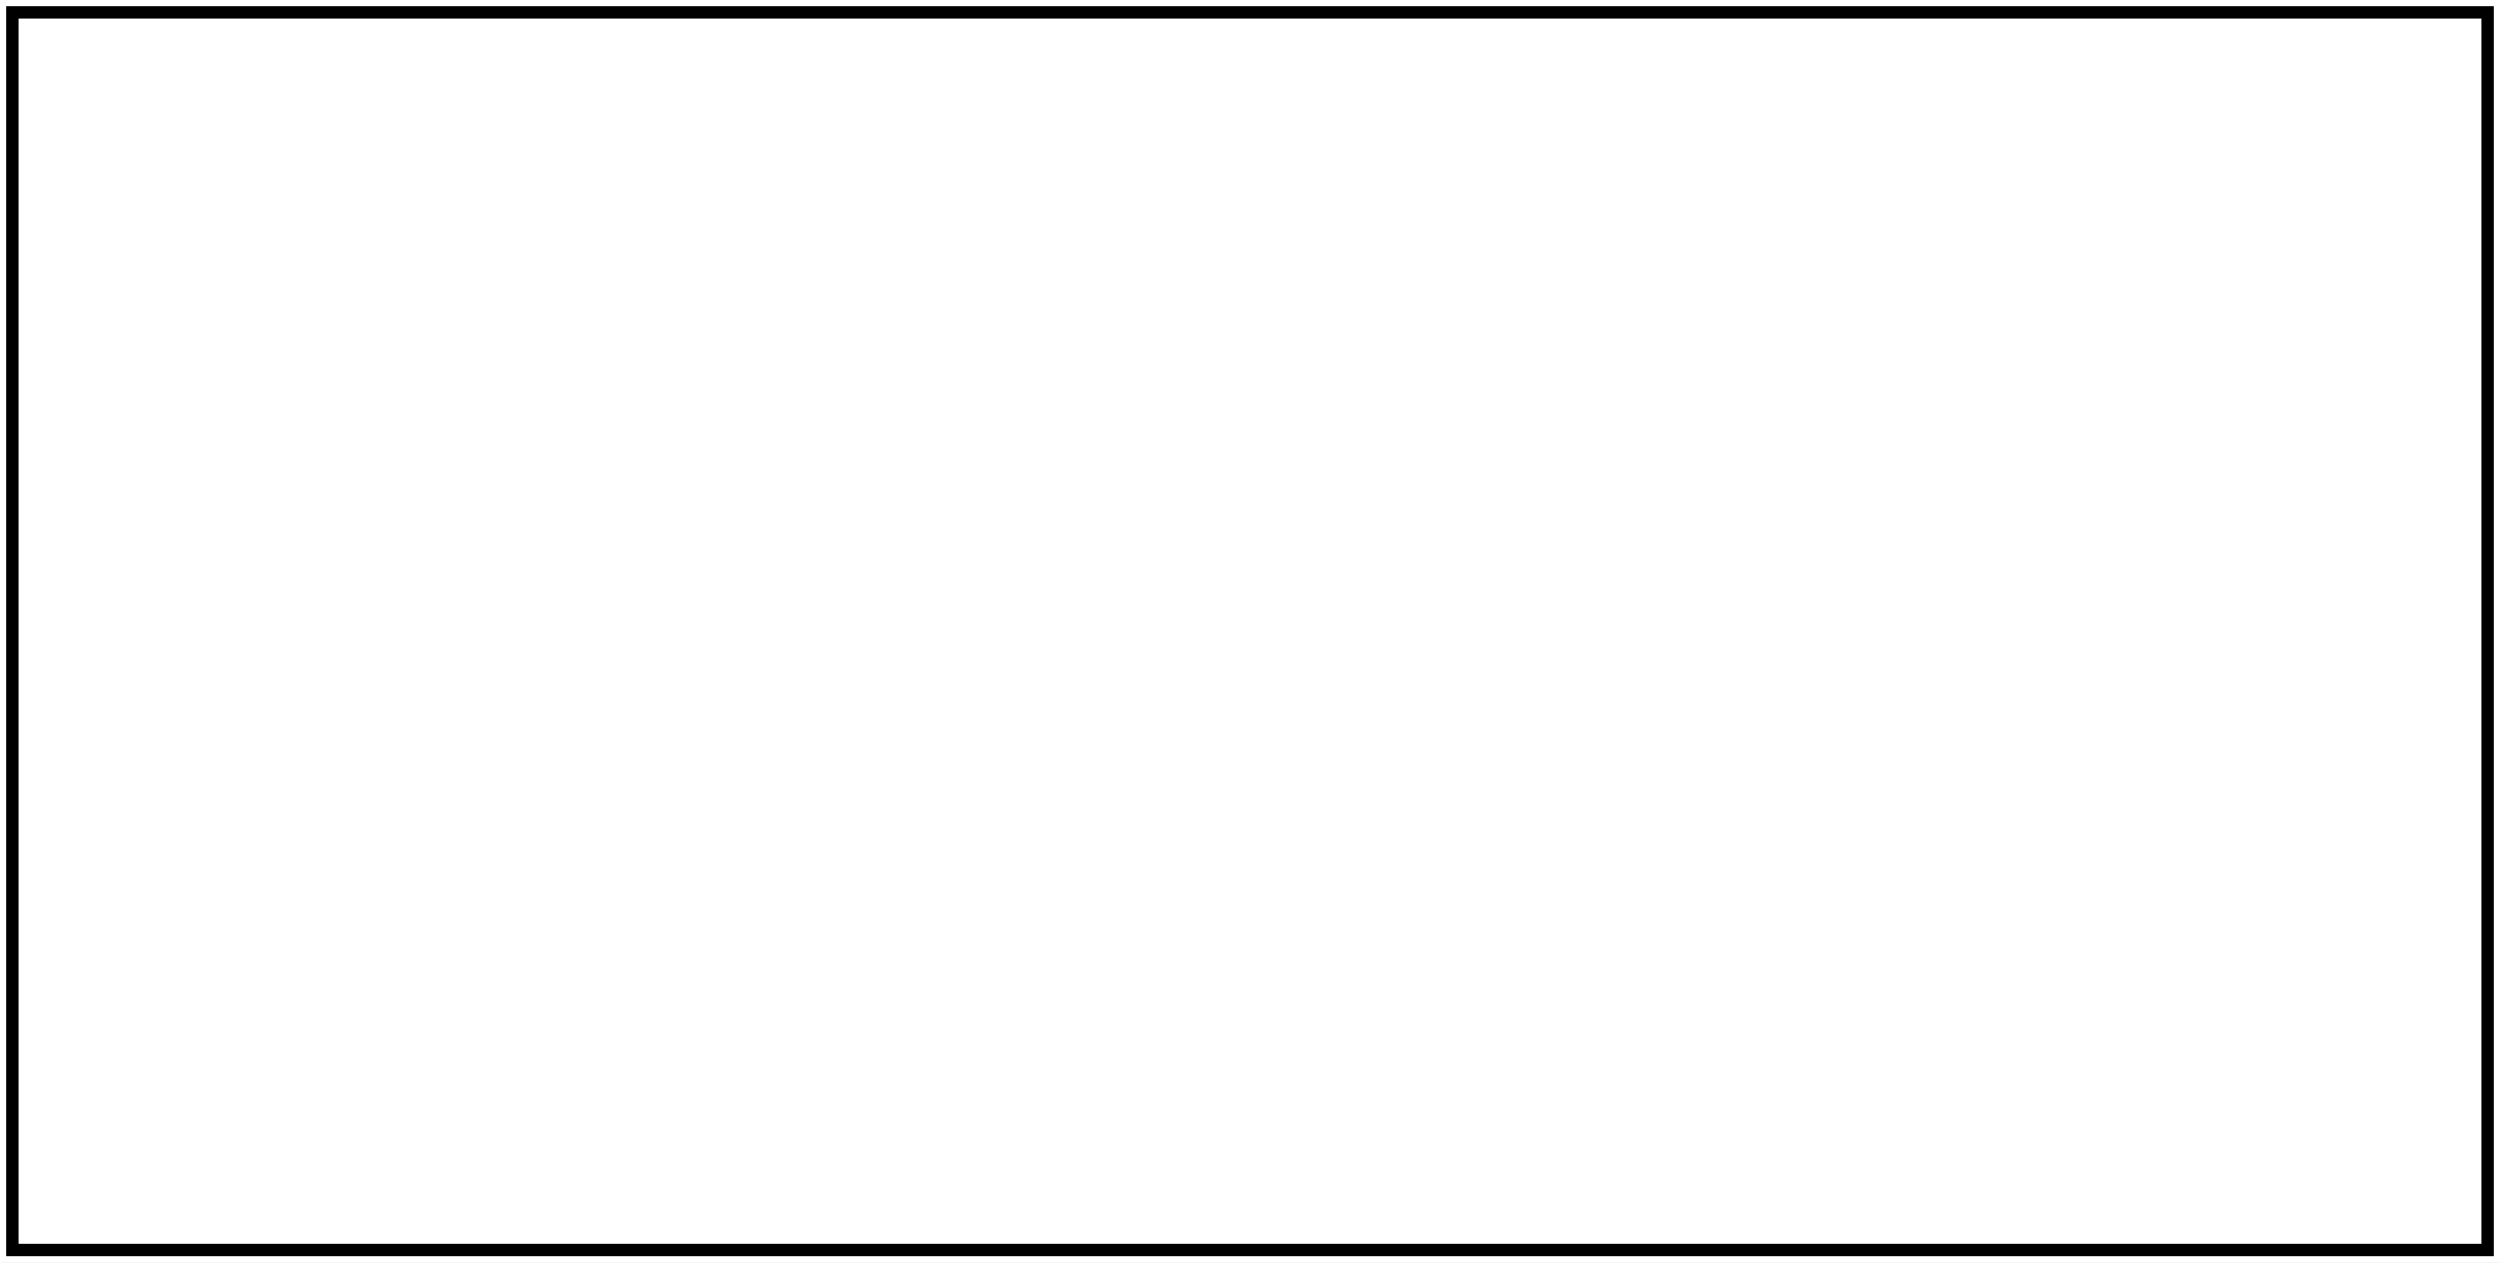
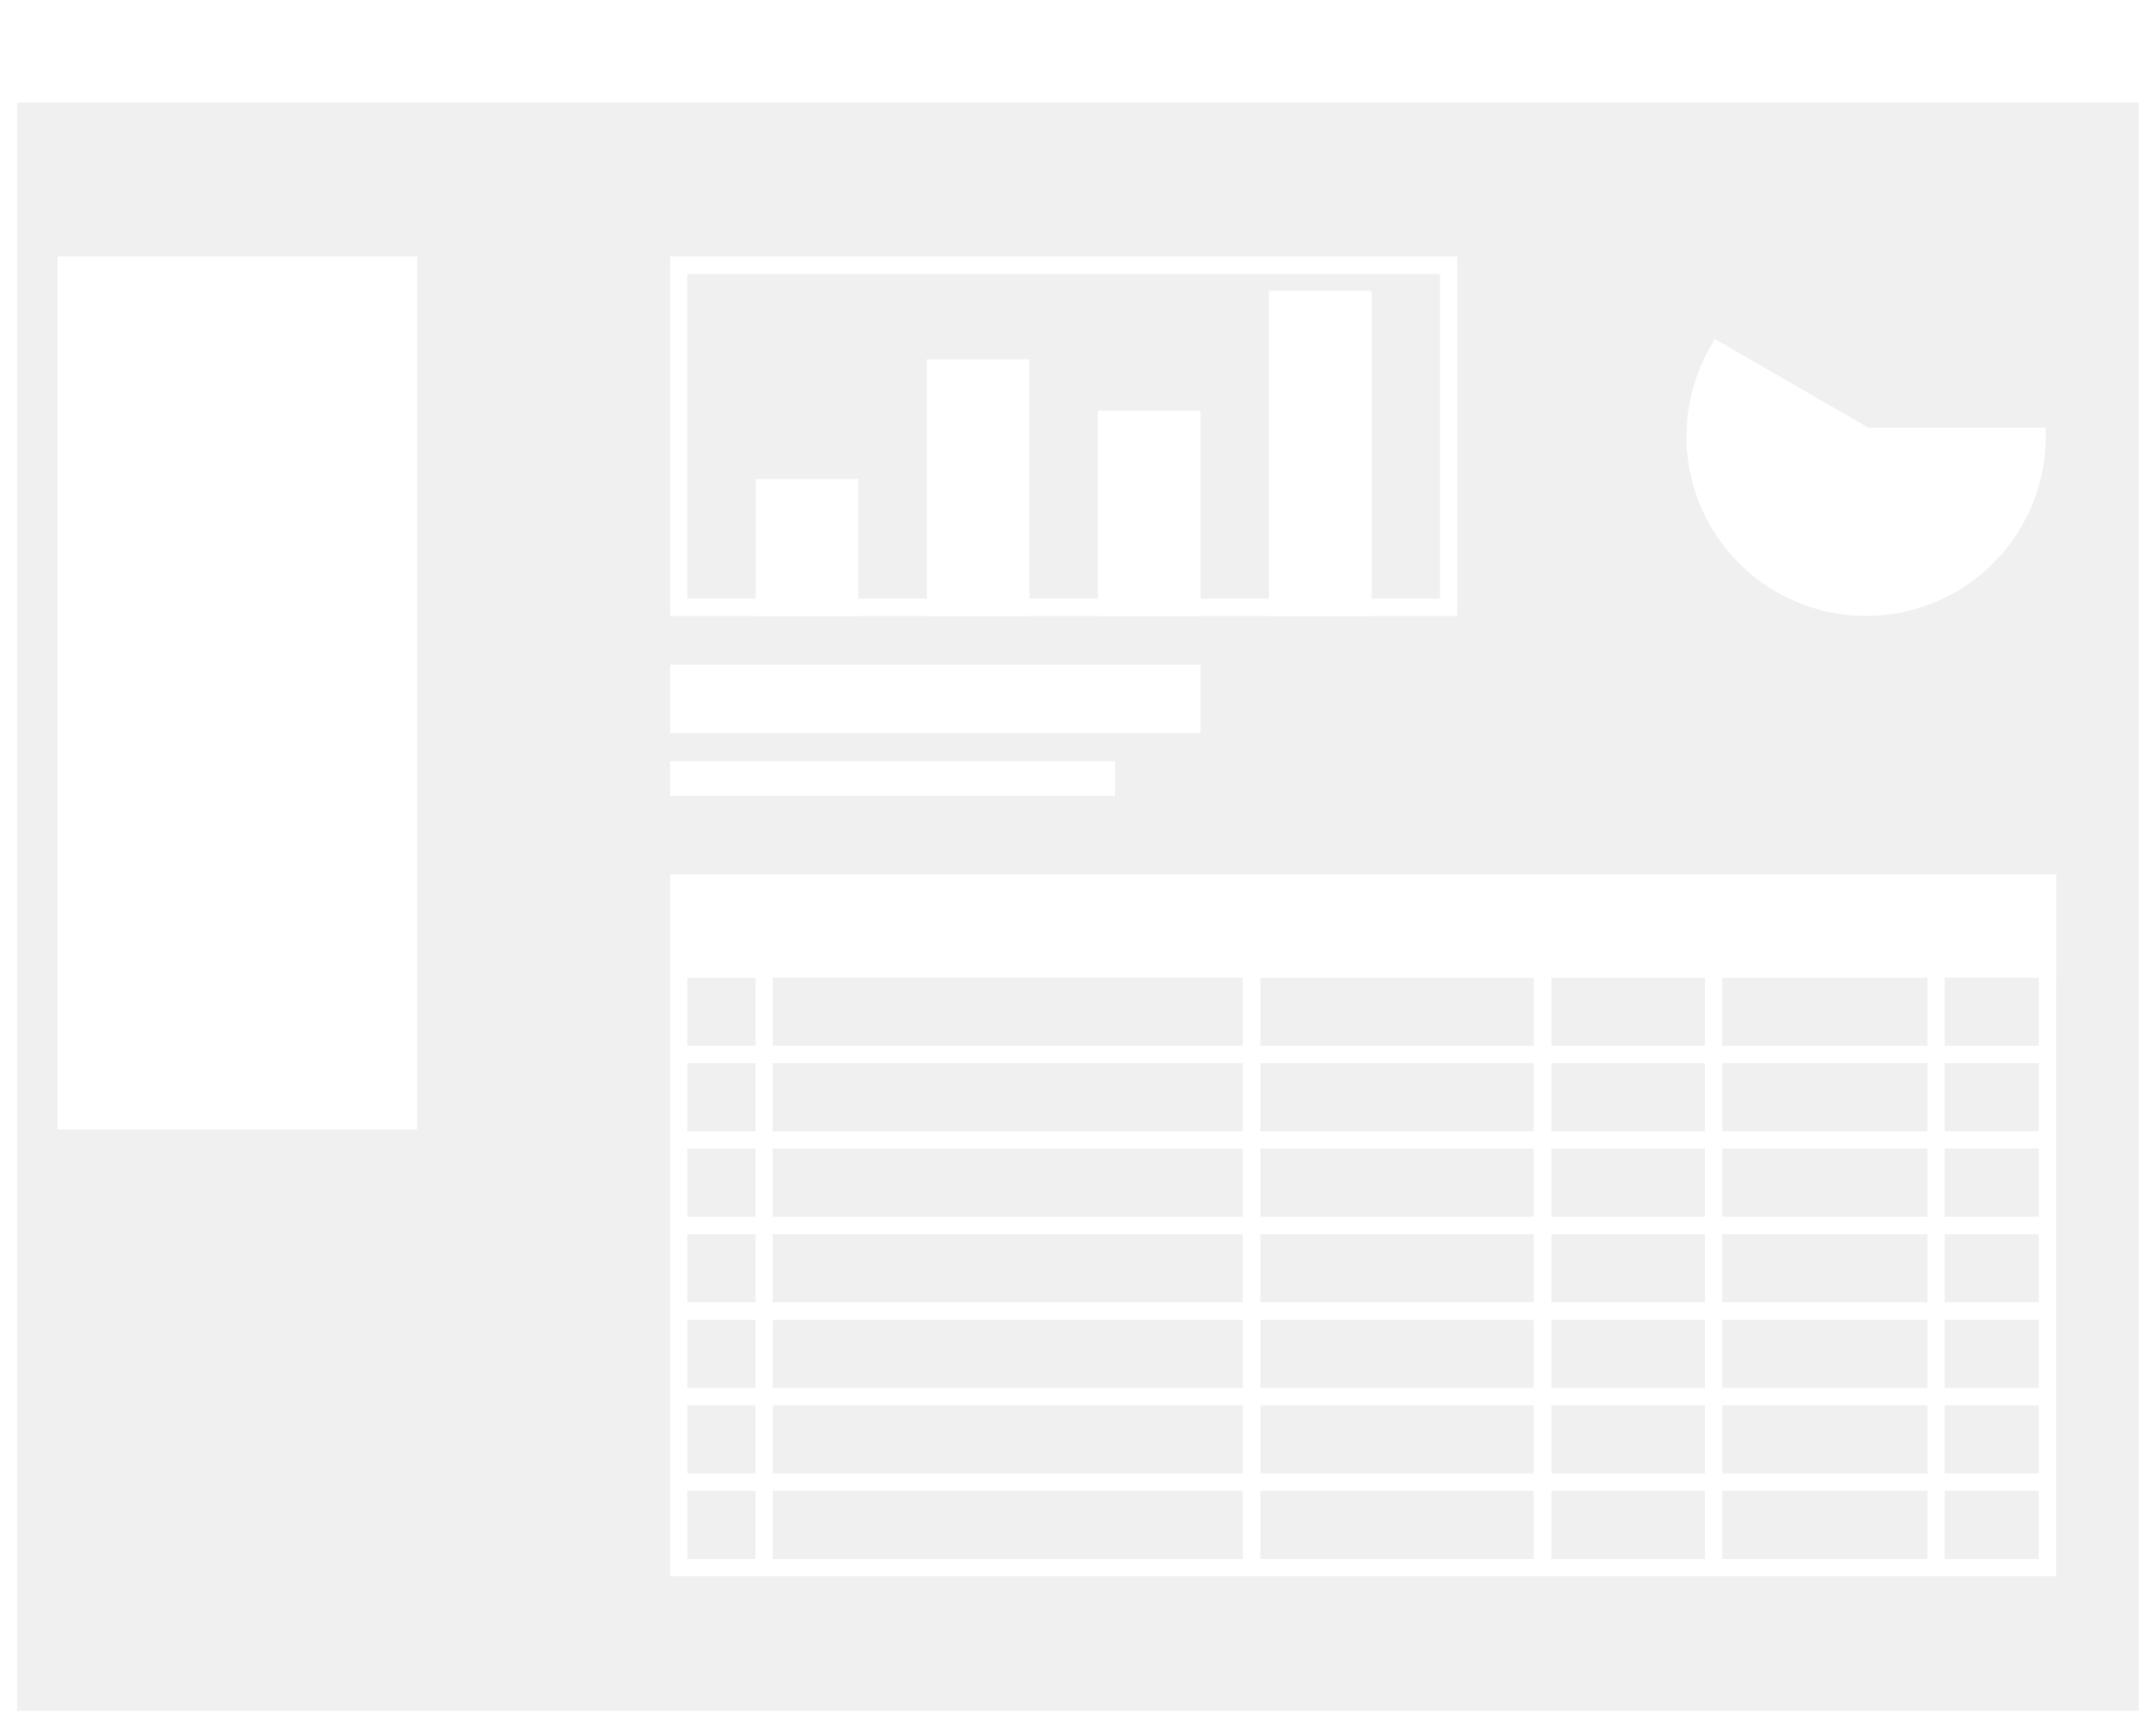
- <svg xmlns="http://www.w3.org/2000/svg" id="Layer_1" data-name="Layer 1" viewBox="0 0 202 102">
+ <svg xmlns="http://www.w3.org/2000/svg" id="Layer_1" data-name="Layer 1" viewBox="0 0 126 101">
  <defs>
-     <style>.cls-1{fill:#fff;}.cls-2,.cls-3{fill:none;stroke-miterlimit:10;}.cls-2{stroke:#fff;stroke-width:2px;}.cls-3{stroke:#000;}</style>
+     <style>.cls-1,.cls-2{fill:#fff;}.cls-1,.cls-3{stroke:#fff;stroke-miterlimit:10;}.cls-3{fill:none;}</style>
  </defs>
-   <rect class="cls-1" x="1" y="1" width="200" height="100" />
-   <rect class="cls-2" x="1" y="1" width="200" height="100" />
-   <rect class="cls-3" x="1" y="1" width="200" height="100" />
+   <rect class="cls-1" x="3.87" y="15.5" width="20" height="50" />
+   <rect class="cls-2" x="0.5" y="0.5" width="125" height="5" />
+   <rect class="cls-3" x="39.66" y="15.5" width="45" height="20" />
+   <rect class="cls-2" x="44.66" y="28.5" width="5" height="7" />
+   <rect class="cls-2" x="54.66" y="21.5" width="5" height="14" />
+   <rect class="cls-2" x="64.66" y="24.5" width="5" height="11" />
+   <rect class="cls-2" x="74.66" y="17.5" width="5" height="18" />
+   <path class="cls-2" d="M173.48,94.91h10a10,10,0,1,1-18.66-5Z" transform="translate(-64.42 -69.41)" />
+   <rect class="cls-2" x="39.66" y="39.35" width="30" height="3" />
+   <rect class="cls-3" x="39.66" y="45" width="25" height="1" />
+   <rect class="cls-3" x="39.66" y="51.63" width="80" height="40" />
+   <rect class="cls-1" x="39.66" y="51.63" width="80" height="5" />
+   <line class="cls-3" x1="39.66" y1="61.63" x2="119.66" y2="61.63" />
+   <line class="cls-3" x1="39.66" y1="66.63" x2="119.66" y2="66.63" />
+   <line class="cls-3" x1="39.66" y1="71.63" x2="119.66" y2="71.63" />
+   <line class="cls-3" x1="39.66" y1="76.63" x2="119.66" y2="76.63" />
+   <line class="cls-3" x1="39.66" y1="81.63" x2="119.66" y2="81.63" />
+   <line class="cls-3" x1="39.66" y1="86.63" x2="119.66" y2="86.63" />
+   <rect class="cls-3" x="39.66" y="56.63" width="5" height="35" />
+   <rect class="cls-3" x="73.15" y="56.63" width="17" height="35" />
+   <rect class="cls-3" x="90.15" y="56.63" width="10" height="35" />
+   <rect class="cls-3" x="100.15" y="56.63" width="13" height="35" />
+   <rect class="cls-3" x="0.5" y="0.5" width="125" height="100" />
+   <rect class="cls-3" x="3.87" y="15.5" width="20" height="50" />
+   <rect class="cls-3" x="0.5" y="0.5" width="125" height="5" />
+   <rect class="cls-3" x="39.66" y="15.5" width="45" height="20" />
+   <rect class="cls-3" x="44.66" y="28.5" width="5" height="7" />
+   <rect class="cls-3" x="54.66" y="21.5" width="5" height="14" />
+   <rect class="cls-3" x="64.66" y="24.5" width="5" height="11" />
+   <rect class="cls-3" x="74.66" y="17.5" width="5" height="18" />
+   <path class="cls-3" d="M173.48,94.91h10a10,10,0,1,1-18.66-5Z" transform="translate(-64.42 -69.41)" />
+   <rect class="cls-3" x="39.66" y="39.35" width="30" height="3" />
+   <rect class="cls-3" x="39.66" y="45" width="25" height="1" />
+   <rect class="cls-3" x="39.66" y="51.63" width="80" height="40" />
+   <rect class="cls-3" x="39.66" y="51.63" width="80" height="5" />
+   <line class="cls-3" x1="39.66" y1="61.63" x2="119.66" y2="61.63" />
+   <line class="cls-3" x1="39.66" y1="66.63" x2="119.66" y2="66.63" />
+   <line class="cls-3" x1="39.66" y1="71.63" x2="119.66" y2="71.63" />
+   <line class="cls-3" x1="39.66" y1="76.63" x2="119.66" y2="76.63" />
+   <line class="cls-3" x1="39.66" y1="81.63" x2="119.66" y2="81.63" />
+   <line class="cls-3" x1="39.66" y1="86.63" x2="119.66" y2="86.63" />
+   <rect class="cls-3" x="39.66" y="56.63" width="5" height="35" />
+   <rect class="cls-3" x="73.15" y="56.63" width="17" height="35" />
+   <rect class="cls-3" x="90.15" y="56.63" width="10" height="35" />
+   <rect class="cls-3" x="100.15" y="56.63" width="13" height="35" />
</svg>
